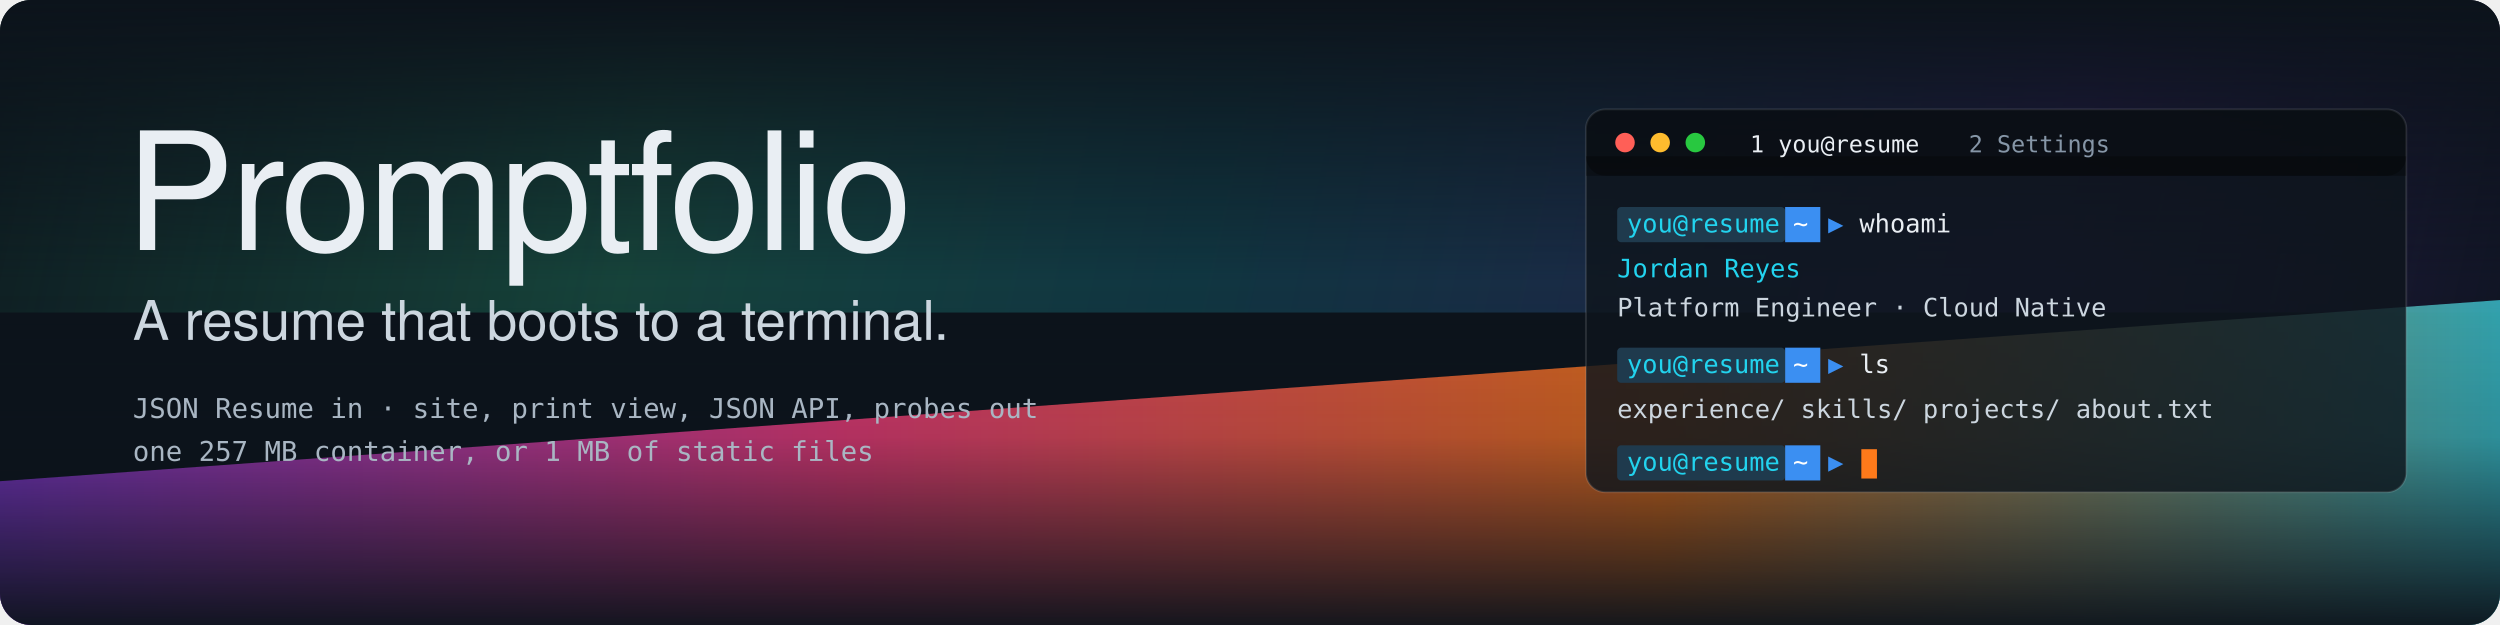
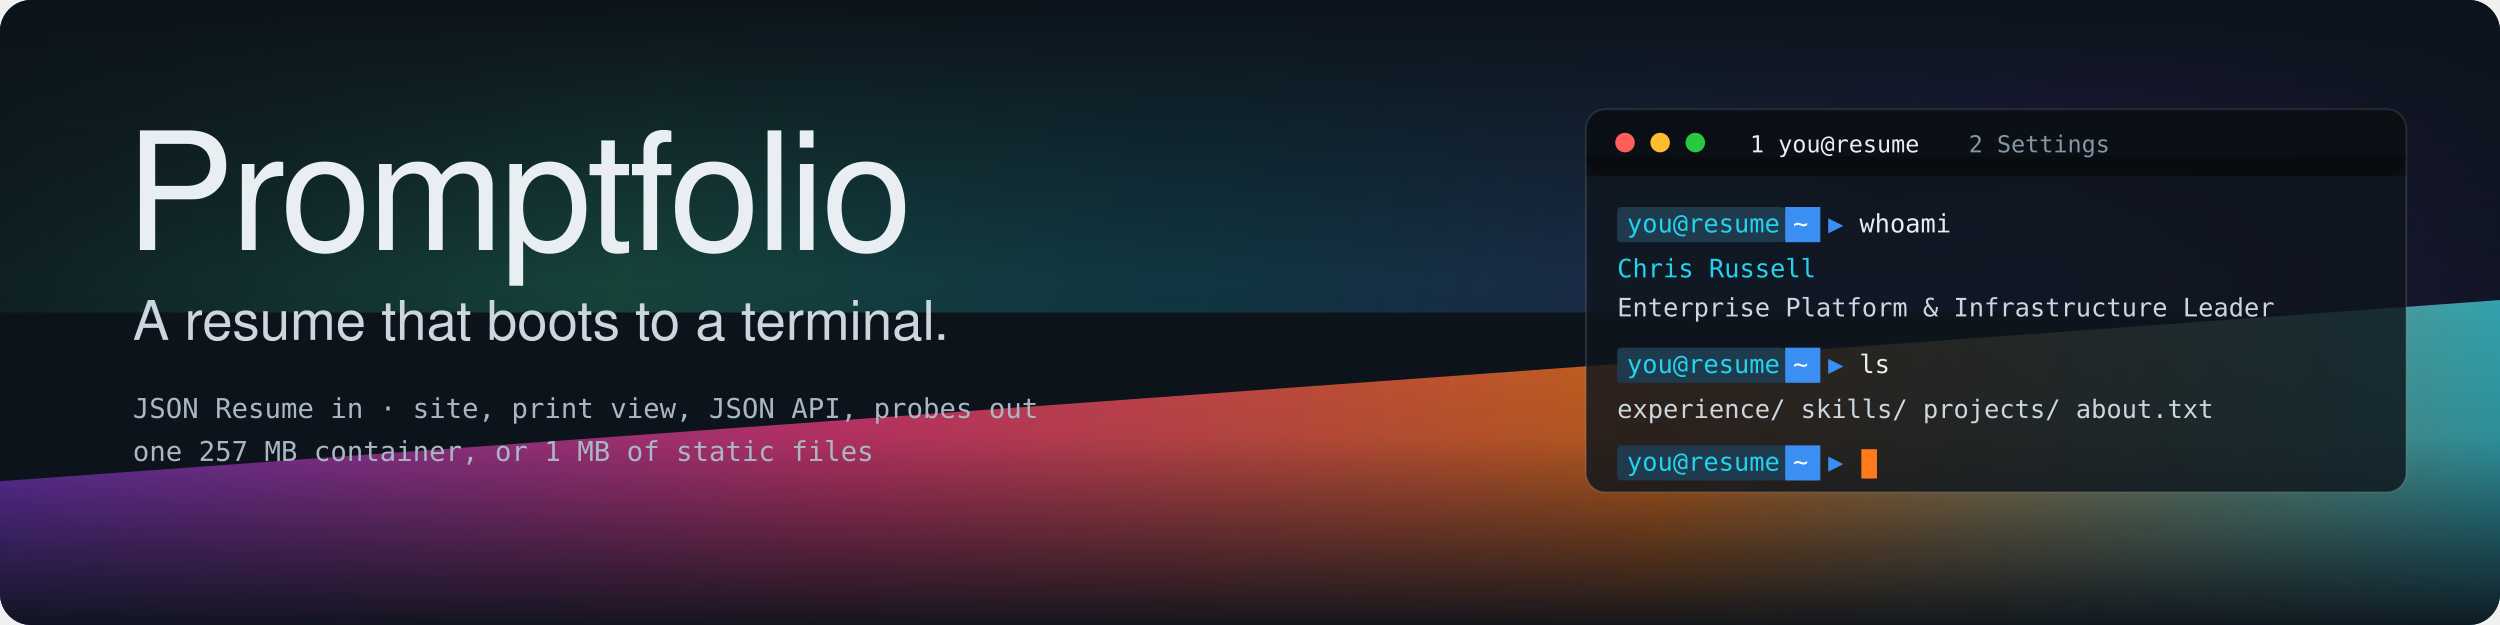
<svg xmlns="http://www.w3.org/2000/svg" width="1280" height="320" viewBox="0 0 1280 320" role="img" aria-label="Promptfolio — a resume that boots to a terminal">
  <defs>
    <linearGradient id="band" x1="0" y1="0" x2="1" y2="0">
      <stop offset="0" stop-color="#7c3aed" />
      <stop offset="0.35" stop-color="#ff3d81" />
      <stop offset="0.65" stop-color="#ff7a1a" />
      <stop offset="1" stop-color="#22d3ee" />
    </linearGradient>
    <linearGradient id="fade" x1="0" y1="0" x2="0" y2="1">
      <stop offset="0" stop-color="#0c131b" stop-opacity="1" />
      <stop offset="0.45" stop-color="#0c131b" stop-opacity="0" />
      <stop offset="0.7" stop-color="#0c131b" stop-opacity="0.15" />
      <stop offset="1" stop-color="#0c131b" stop-opacity="0.95" />
    </linearGradient>
    <linearGradient id="aurora" x1="0" y1="0" x2="1" y2="0">
      <stop offset="0" stop-color="#34d399" stop-opacity="0" />
      <stop offset="0.3" stop-color="#34d399" stop-opacity="0.25" />
      <stop offset="0.5" stop-color="#22d3ee" stop-opacity="0.18" />
      <stop offset="0.8" stop-color="#7c3aed" stop-opacity="0.22" />
      <stop offset="1" stop-color="#7c3aed" stop-opacity="0" />
    </linearGradient>
    <clipPath id="clip">
      <rect width="1280" height="320" rx="16" />
    </clipPath>
  </defs>
  <g clip-path="url(#clip)">
    <rect width="1280" height="320" fill="#0c131b" />
    <rect x="-100" y="-40" width="1480" height="200" fill="url(#aurora)" transform="skewX(-12)" />
    <polygon points="-50,250 1330,150 1330,330 -50,330" fill="url(#band)" opacity="0.8" />
    <rect width="1280" height="320" fill="url(#fade)" />
    <g transform="translate(812,56)">
      <rect width="420" height="196" rx="10" fill="#0e151d" fill-opacity="0.82" stroke="#ffffff" stroke-opacity="0.12" />
      <rect width="420" height="34" rx="10" fill="#000" fill-opacity="0.3" />
      <rect y="24" width="420" height="10" fill="#000" fill-opacity="0.3" />
      <circle cx="20" cy="17" r="5" fill="#ff5f57" />
      <circle cx="38" cy="17" r="5" fill="#febc2e" />
      <circle cx="56" cy="17" r="5" fill="#28c840" />
      <text x="84" y="22" font-family="'Source Code Pro','SFMono-Regular',Consolas,monospace" font-size="12" fill="#e9eef3">1 you@resume</text>
      <text x="196" y="22" font-family="'Source Code Pro','SFMono-Regular',Consolas,monospace" font-size="12" fill="#8696a7">2 Settings</text>
      <g font-family="'Source Code Pro','SFMono-Regular',Consolas,monospace" font-size="13">
        <rect x="16" y="50" width="86" height="18" rx="2" fill="#1f3a4d" />
        <text x="21" y="63" fill="#22d3ee">you@resume</text>
        <rect x="102" y="50" width="18" height="18" fill="#3b8ff2" />
        <text x="106" y="63" fill="#fff">~</text>
        <text x="124" y="63" fill="#3b8ff2">▶</text>
        <text x="140" y="63" fill="#e9eef3">whoami</text>
-         <text x="16" y="86" fill="#22d3ee">Jordan Reyes</text>
-         <text x="16" y="106" fill="#ccd6df">Platform Engineer · Cloud Native</text>
+         <text x="16" y="86" fill="#22d3ee">Chris Russell</text>
+         <text x="16" y="106" fill="#ccd6df">Enterprise Platform &amp; Infrastructure Leader</text>
        <rect x="16" y="122" width="86" height="18" rx="2" fill="#1f3a4d" />
        <text x="21" y="135" fill="#22d3ee">you@resume</text>
        <rect x="102" y="122" width="18" height="18" fill="#3b8ff2" />
        <text x="106" y="135" fill="#fff">~</text>
        <text x="124" y="135" fill="#3b8ff2">▶</text>
        <text x="140" y="135" fill="#e9eef3">ls</text>
        <text x="16" y="158" fill="#ccd6df">experience/  skills/  projects/  about.txt</text>
        <rect x="16" y="172" width="86" height="18" rx="2" fill="#1f3a4d" />
        <text x="21" y="185" fill="#22d3ee">you@resume</text>
        <rect x="102" y="172" width="18" height="18" fill="#3b8ff2" />
        <text x="106" y="185" fill="#fff">~</text>
        <text x="124" y="185" fill="#3b8ff2">▶</text>
        <rect x="141" y="174" width="8" height="15" fill="#ff7a1a" />
      </g>
    </g>
    <text x="64" y="128" font-family="'Source Sans 3','Segoe UI',Helvetica,Arial,sans-serif" font-weight="200" font-size="84" letter-spacing="-2" fill="#e9eef3">Promptfolio</text>
    <text x="68" y="174" font-family="'Source Sans 3','Segoe UI',Helvetica,Arial,sans-serif" font-weight="300" font-size="28" fill="#ccd6df">A resume that boots to a terminal.</text>
    <text x="68" y="214" font-family="'Source Code Pro','SFMono-Regular',Consolas,monospace" font-size="14" fill="#a9b6c3">JSON Resume in · site, print view, JSON API, probes out</text>
    <text x="68" y="236" font-family="'Source Code Pro','SFMono-Regular',Consolas,monospace" font-size="14" fill="#a9b6c3">one 257 MB container, or 1 MB of static files</text>
  </g>
</svg>
